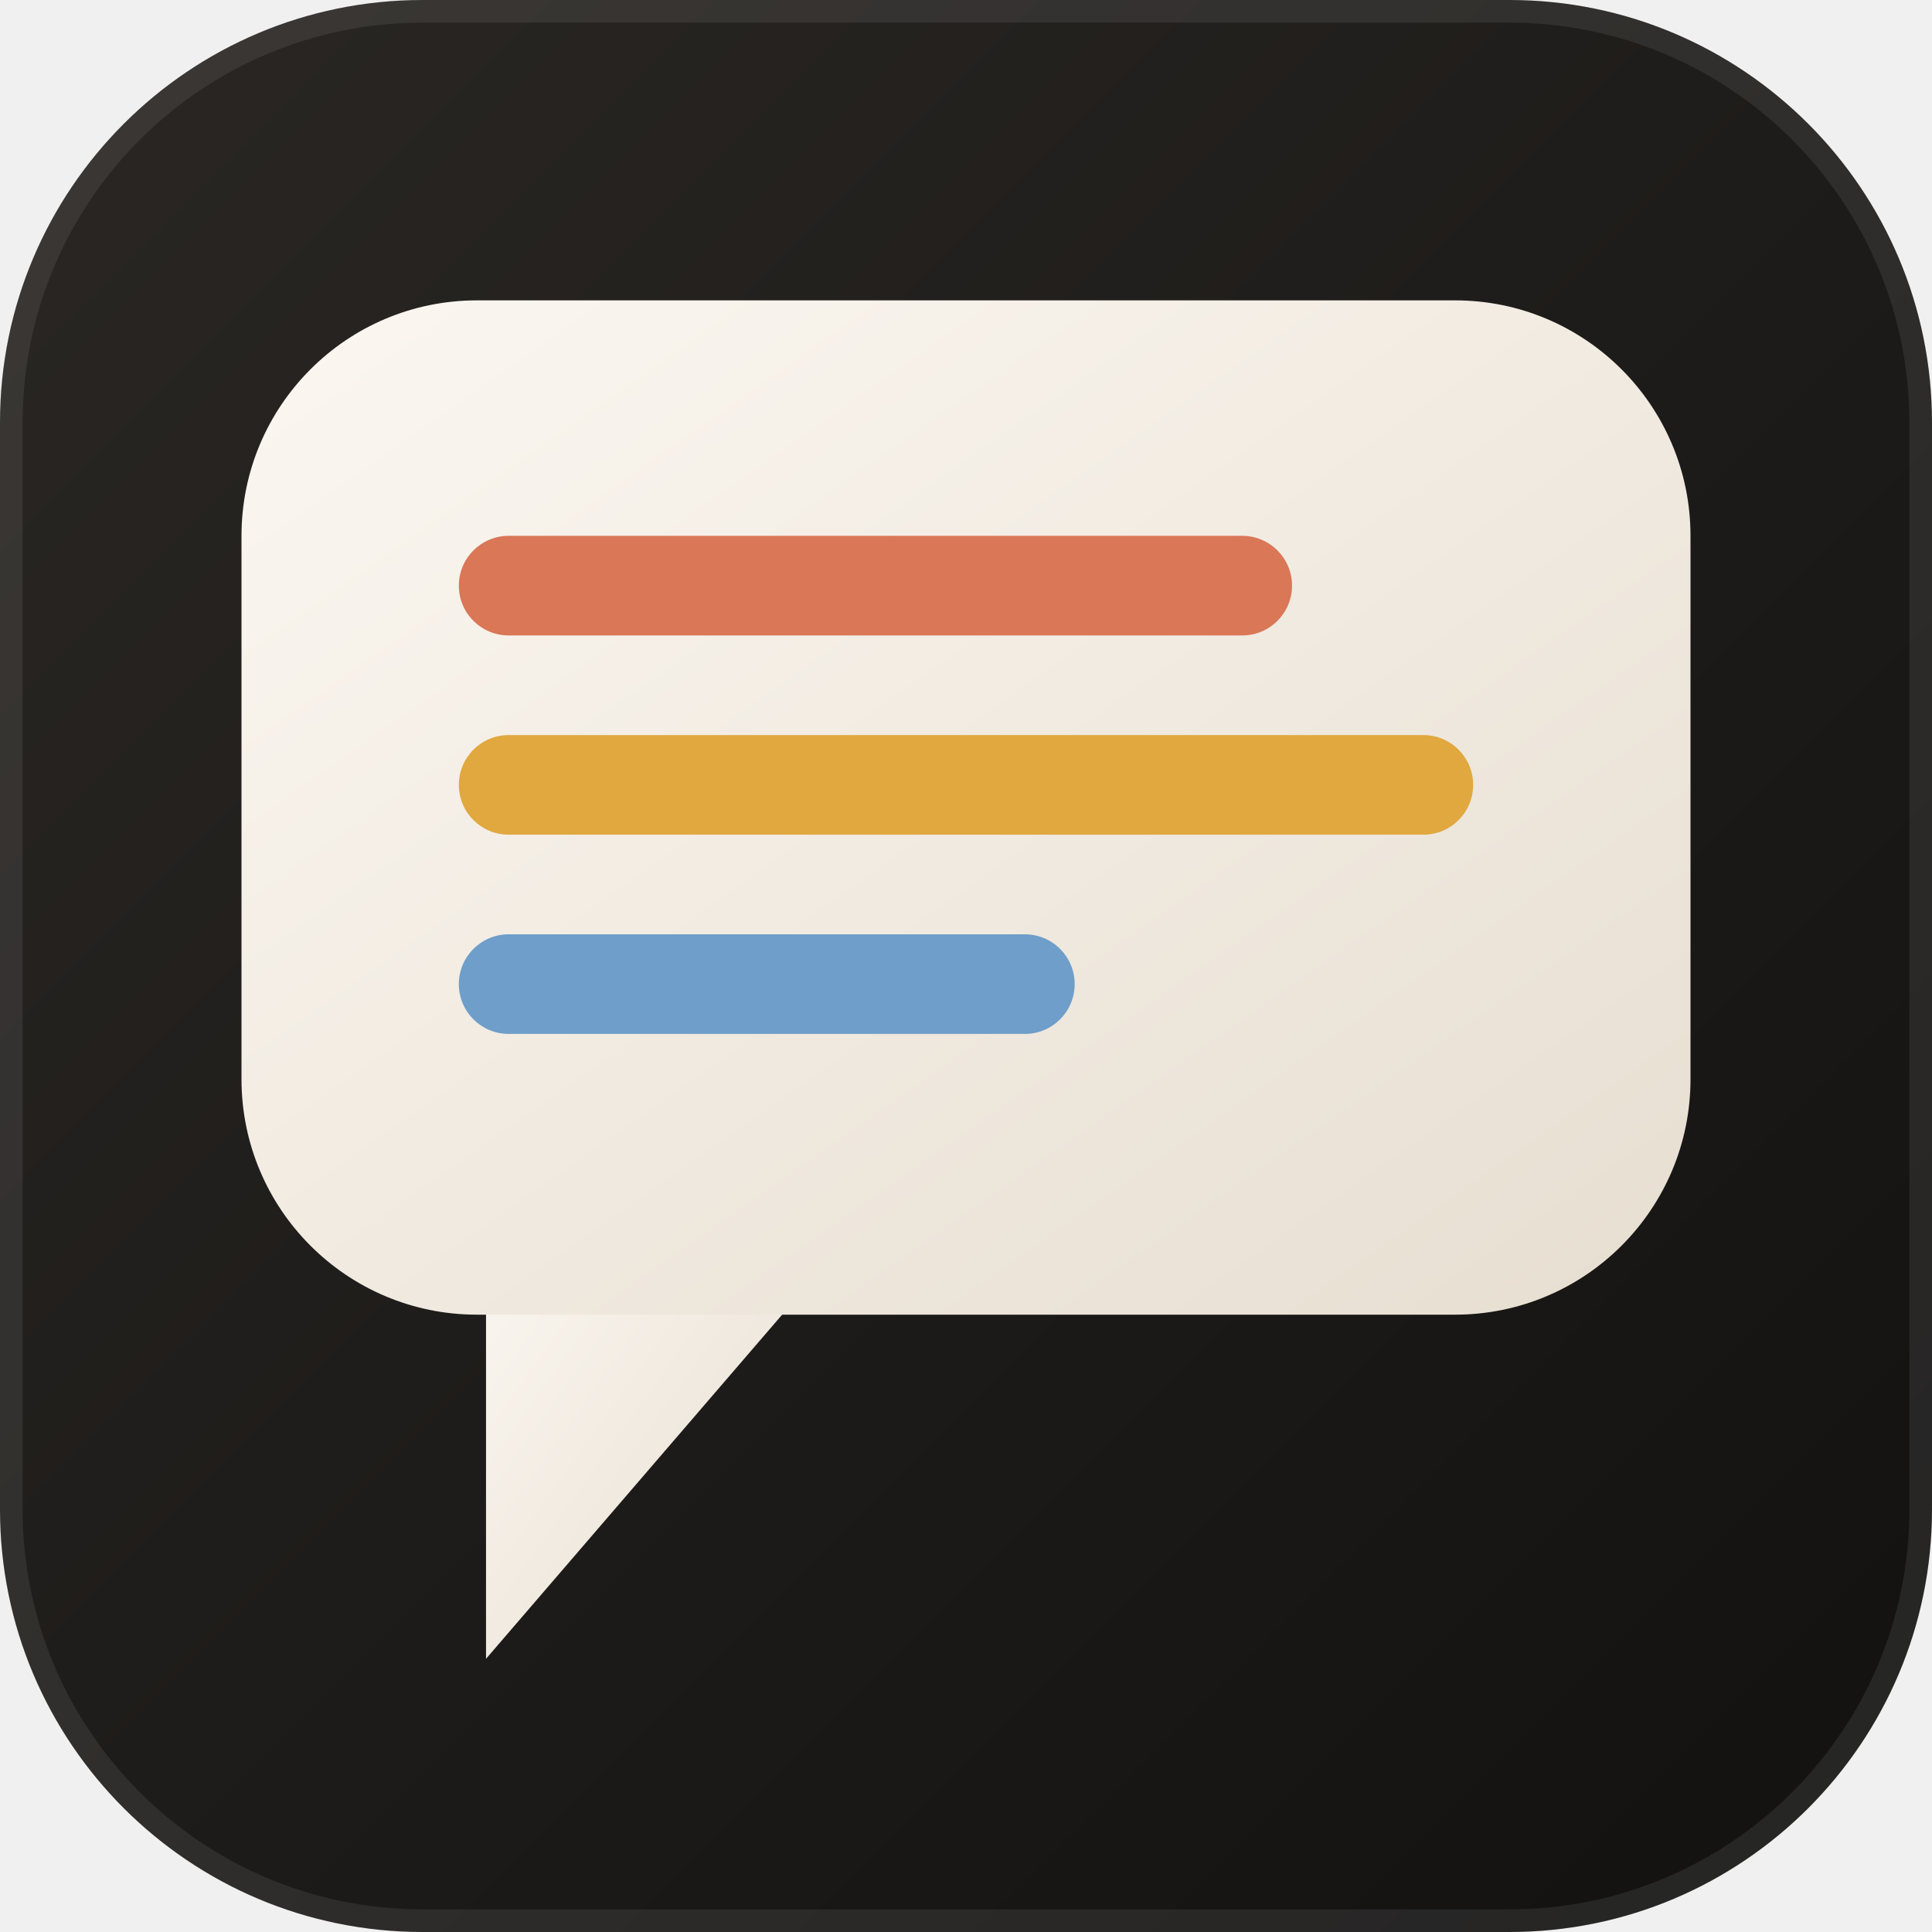
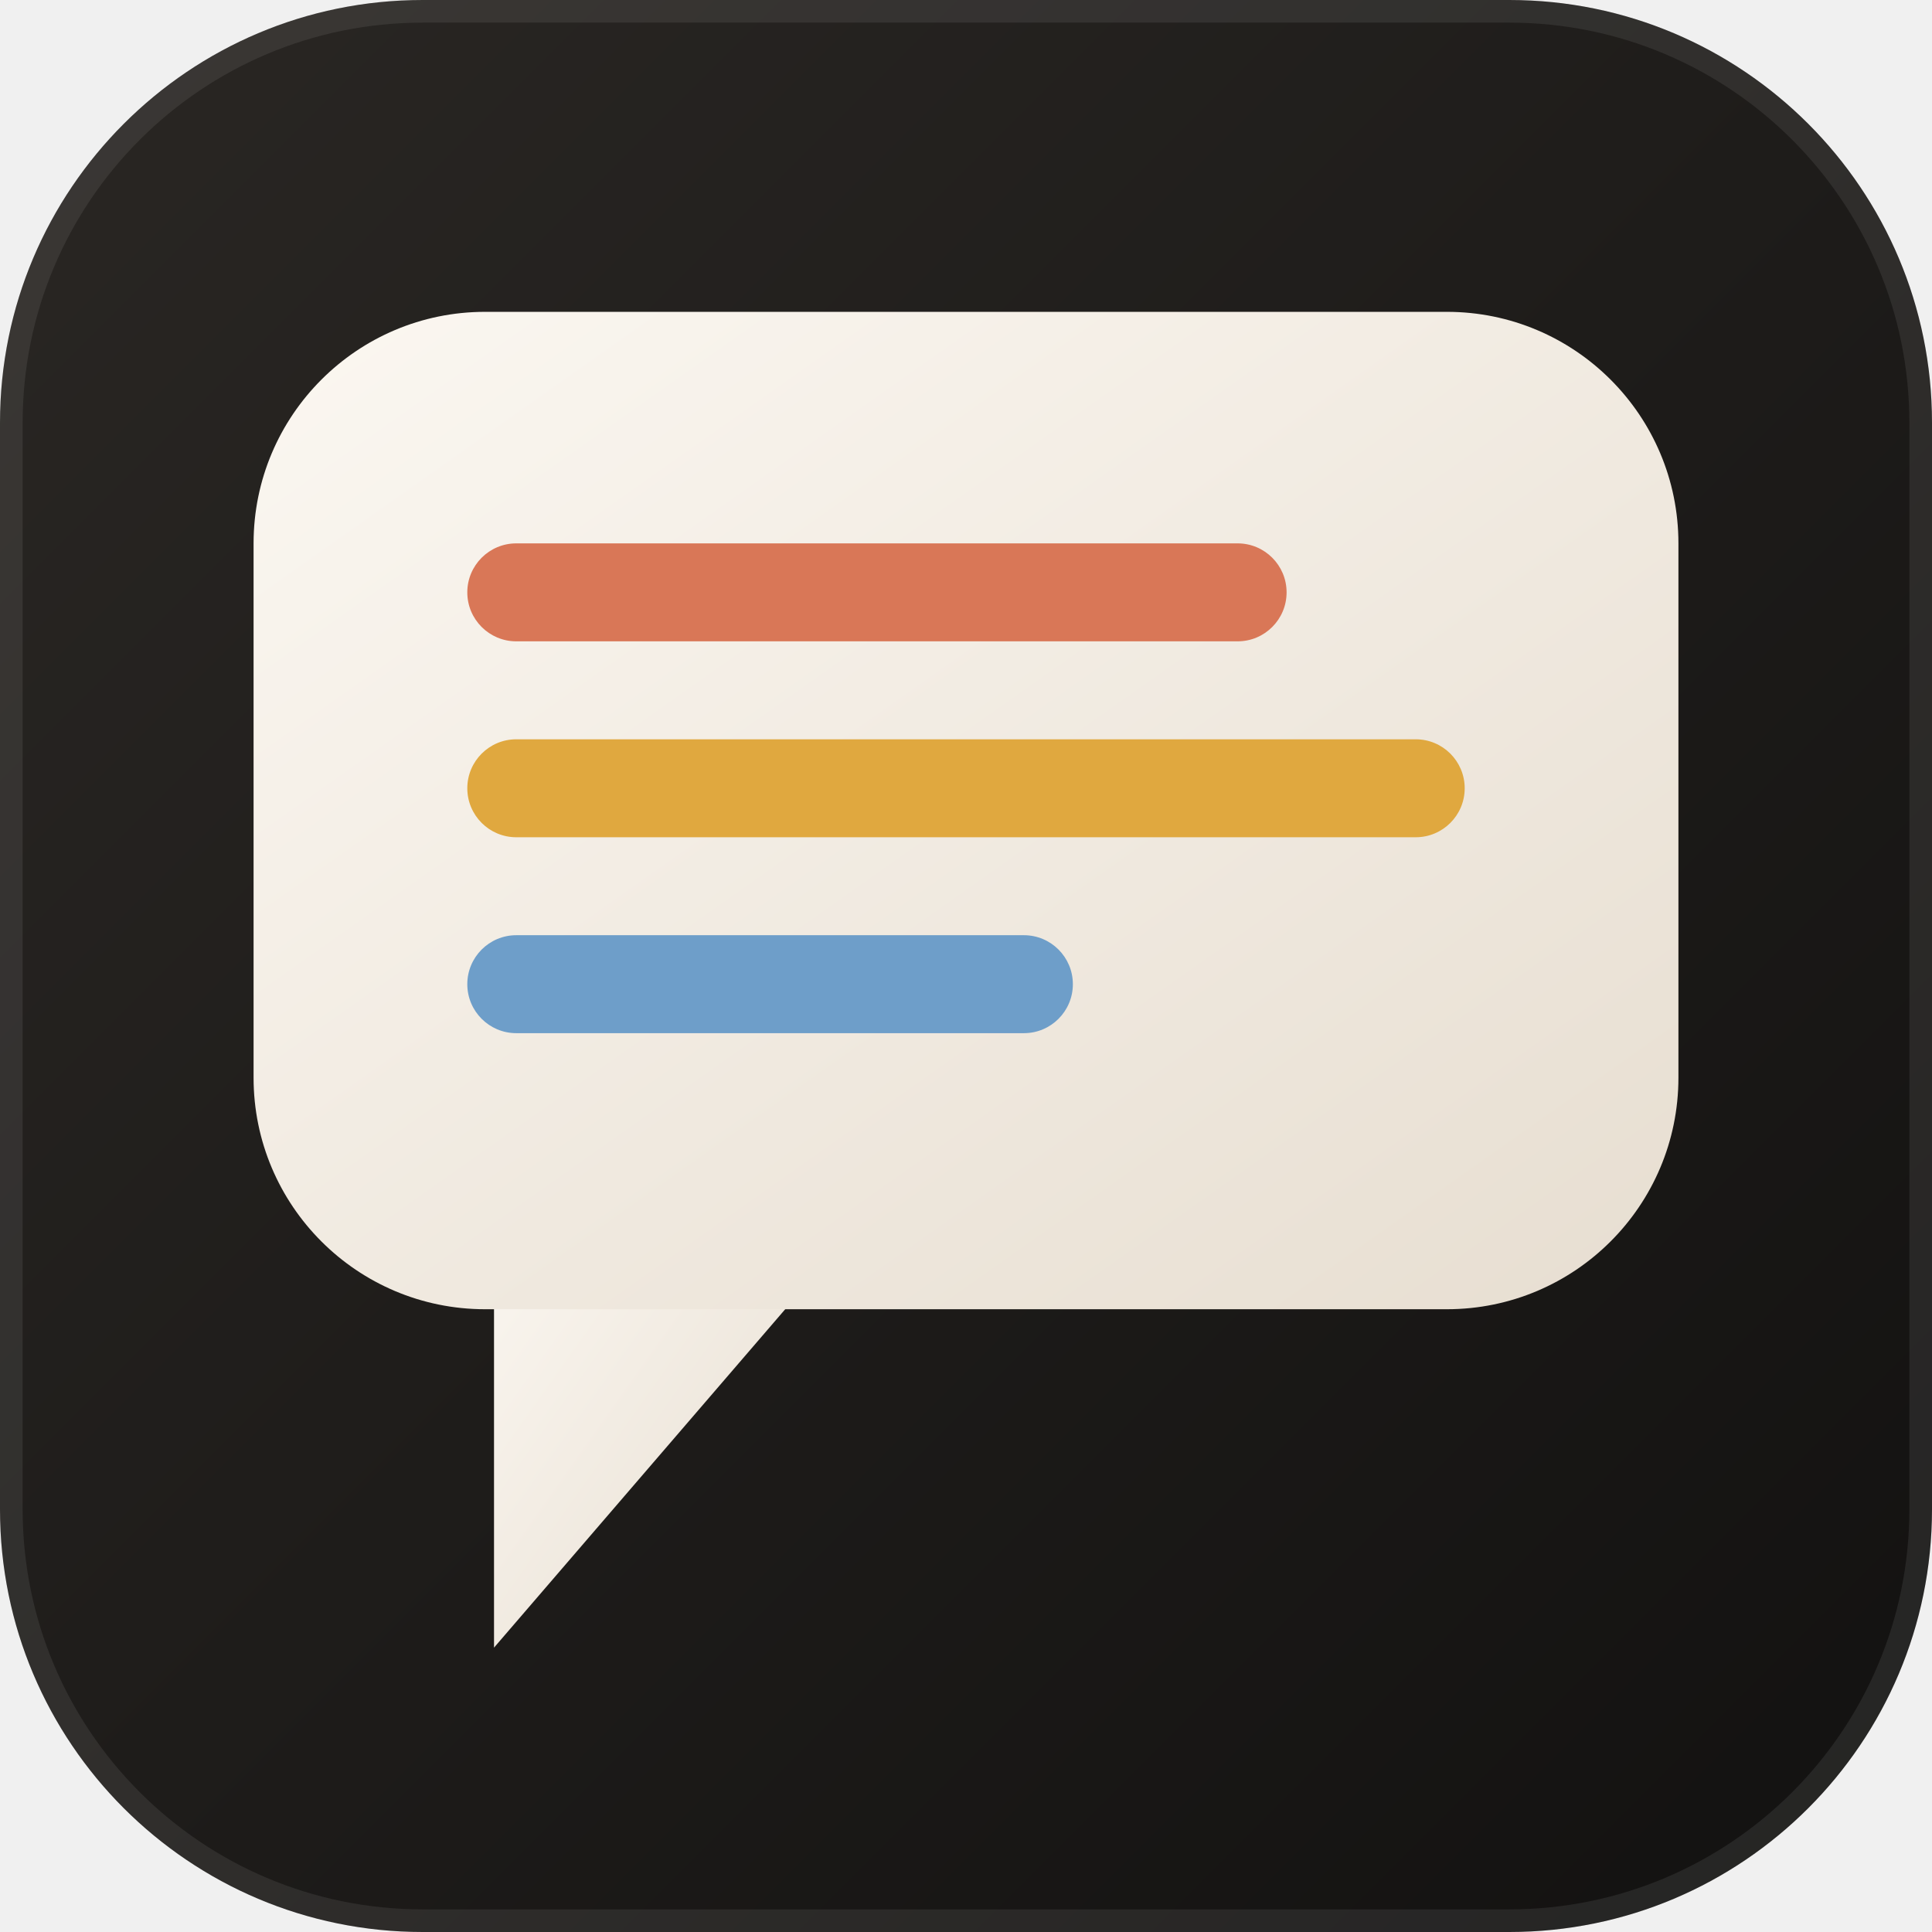
<svg xmlns="http://www.w3.org/2000/svg" viewBox="0 0 512 512" width="512" height="512" role="img" aria-label="Output Style logo">
  <defs>
    <linearGradient id="bgO" x1="0" y1="0" x2="1" y2="1">
      <stop offset="0" stop-color="#2A2724" />
      <stop offset="1" stop-color="#121110" />
    </linearGradient>
    <linearGradient id="bubO" x1="0" y1="0" x2="1" y2="1">
      <stop offset="0" stop-color="#FBF7F1" />
      <stop offset="1" stop-color="#E7DED1" />
    </linearGradient>
  </defs>
  <rect width="512" height="512" rx="112" fill="url(#bgO)" />
  <rect x="3" y="3" width="506" height="506" rx="109" fill="none" stroke="#FFFFFF" stroke-opacity="0.08" stroke-width="6" />
-   <g transform="translate(256 262) scale(1.2) translate(-256 -256)">
+   <g transform="translate(256 262) scale(1.18) translate(-256 -256)">
    <path d="M150 300 L150 404 L224 318 Z" fill="url(#bubO)" />
    <rect x="96" y="104" width="320" height="224" rx="52" fill="url(#bubO)" />
    <g>
      <rect x="144" y="156" width="184" height="22" rx="11" fill="#D97757" />
      <rect x="144" y="200" width="224" height="22" rx="11" fill="#E0A83F" />
      <rect x="144" y="244" width="136" height="22" rx="11" fill="#6E9EC9" />
    </g>
  </g>
</svg>
